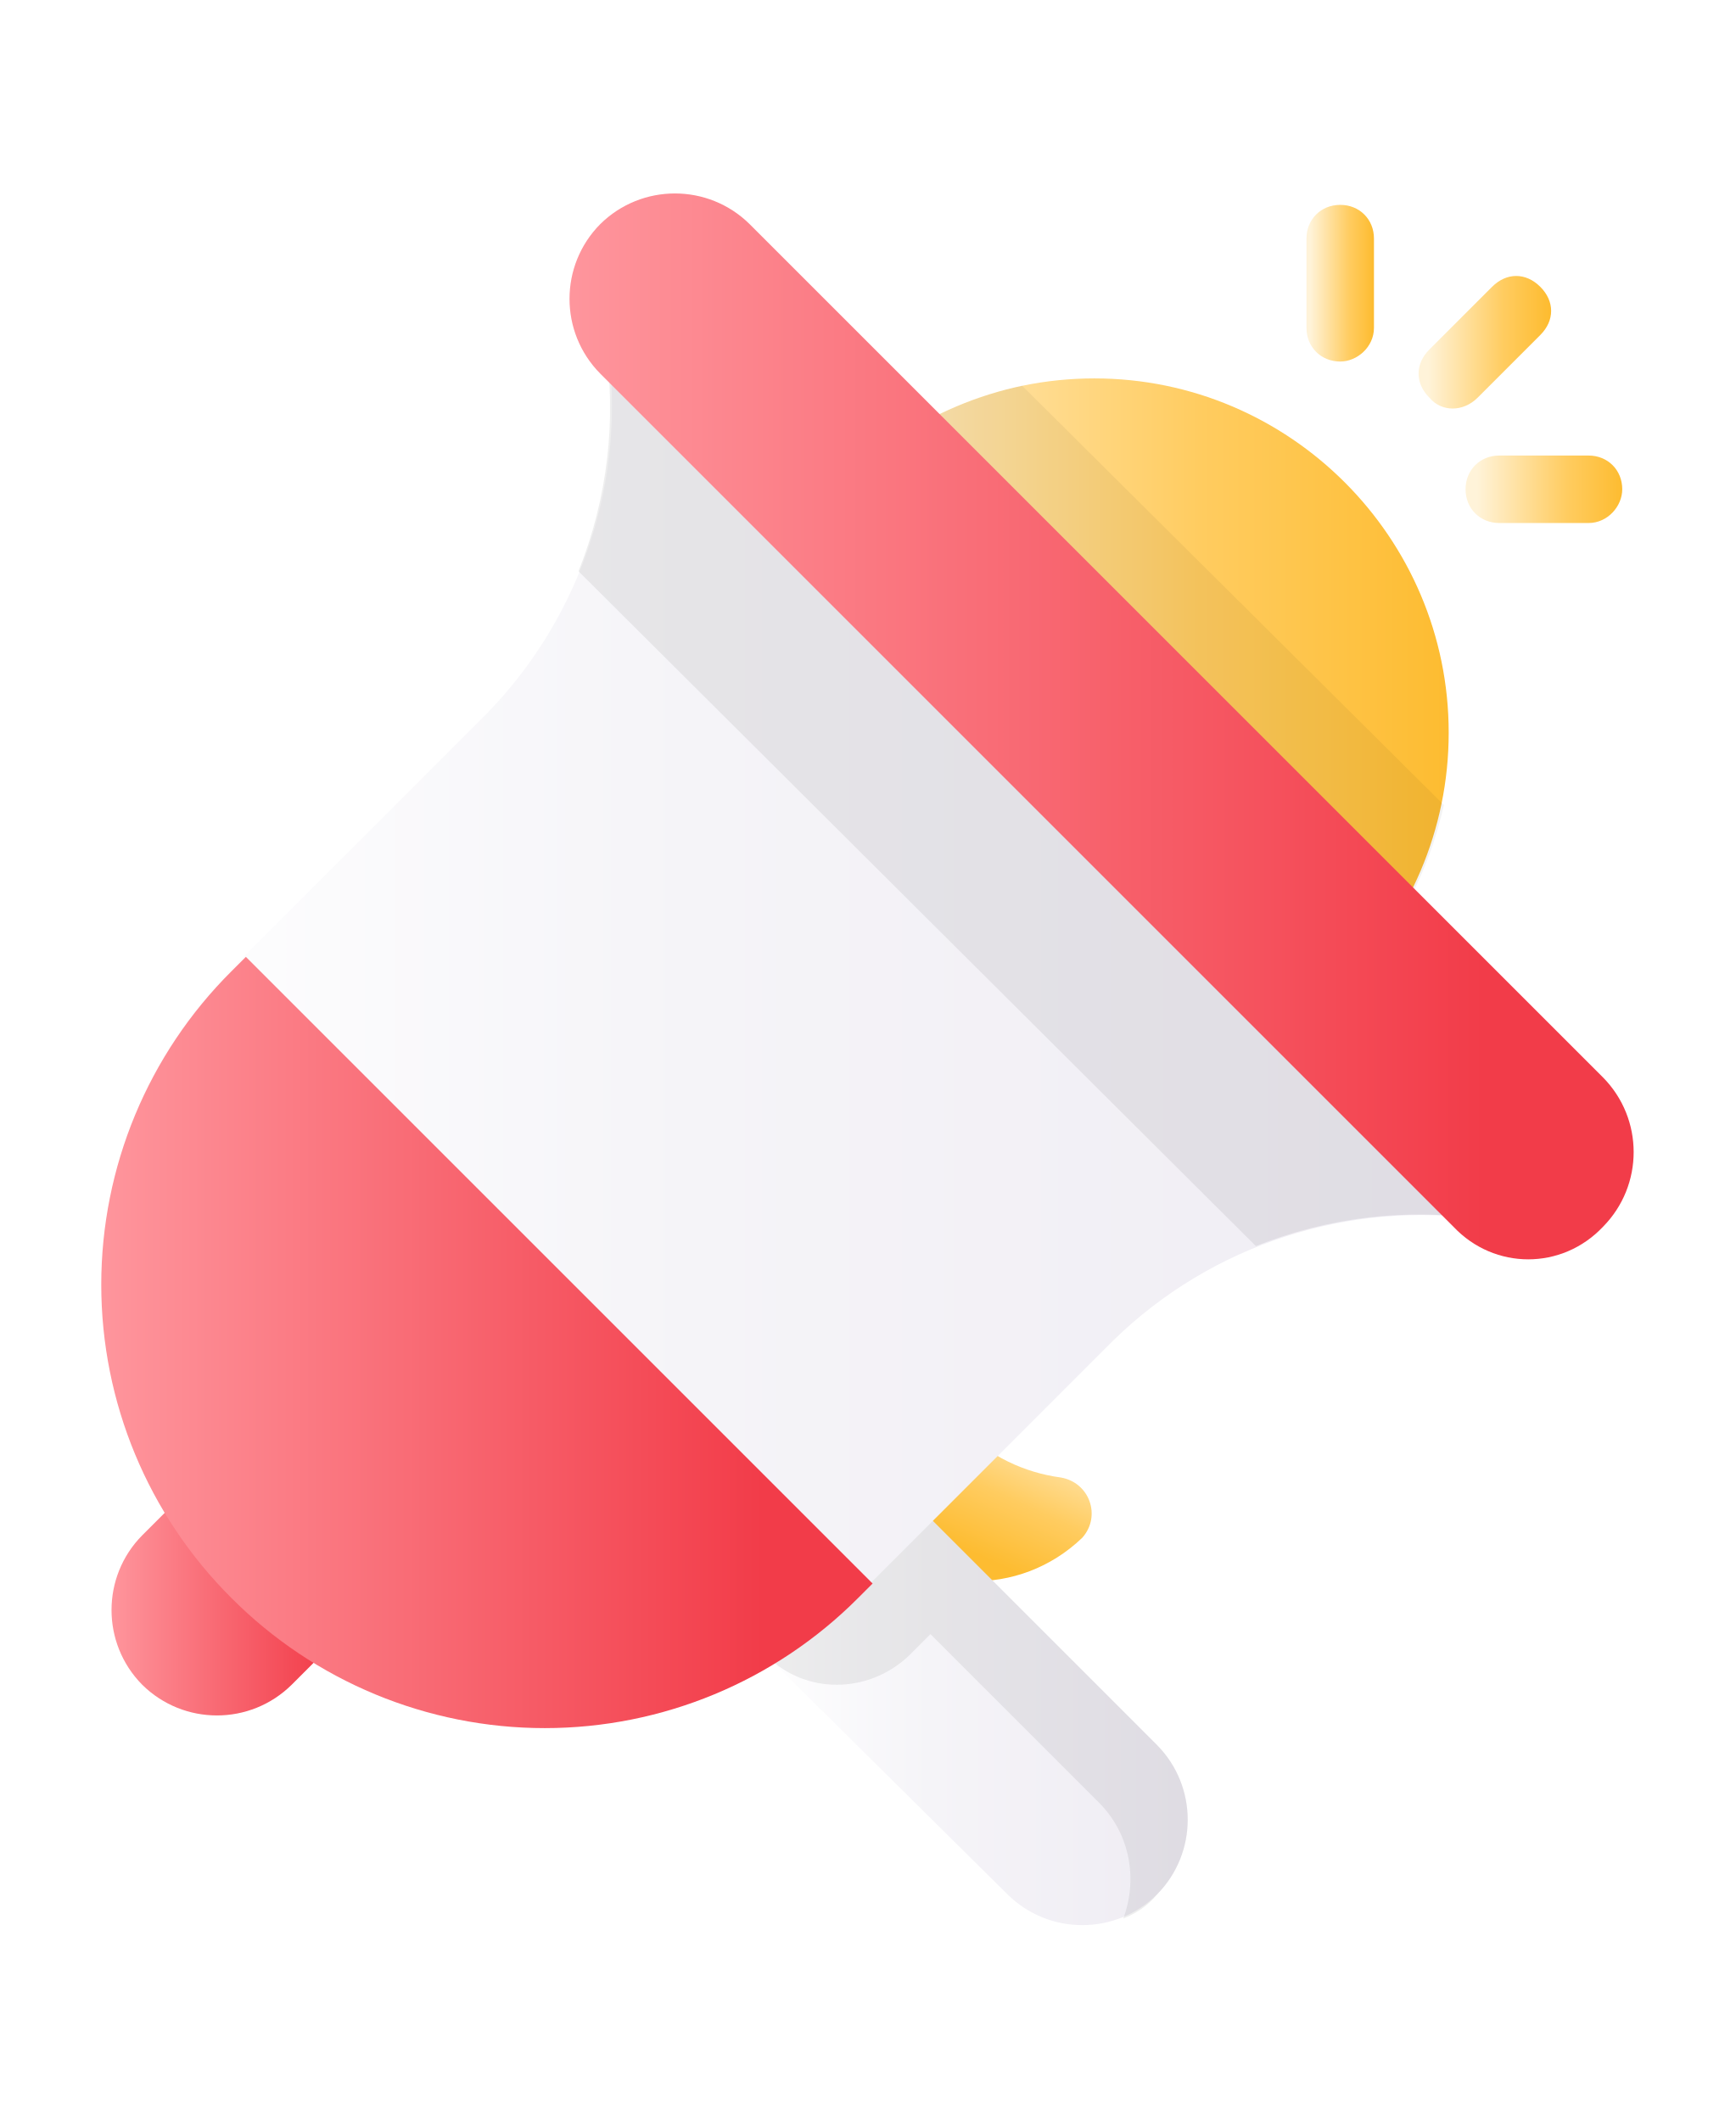
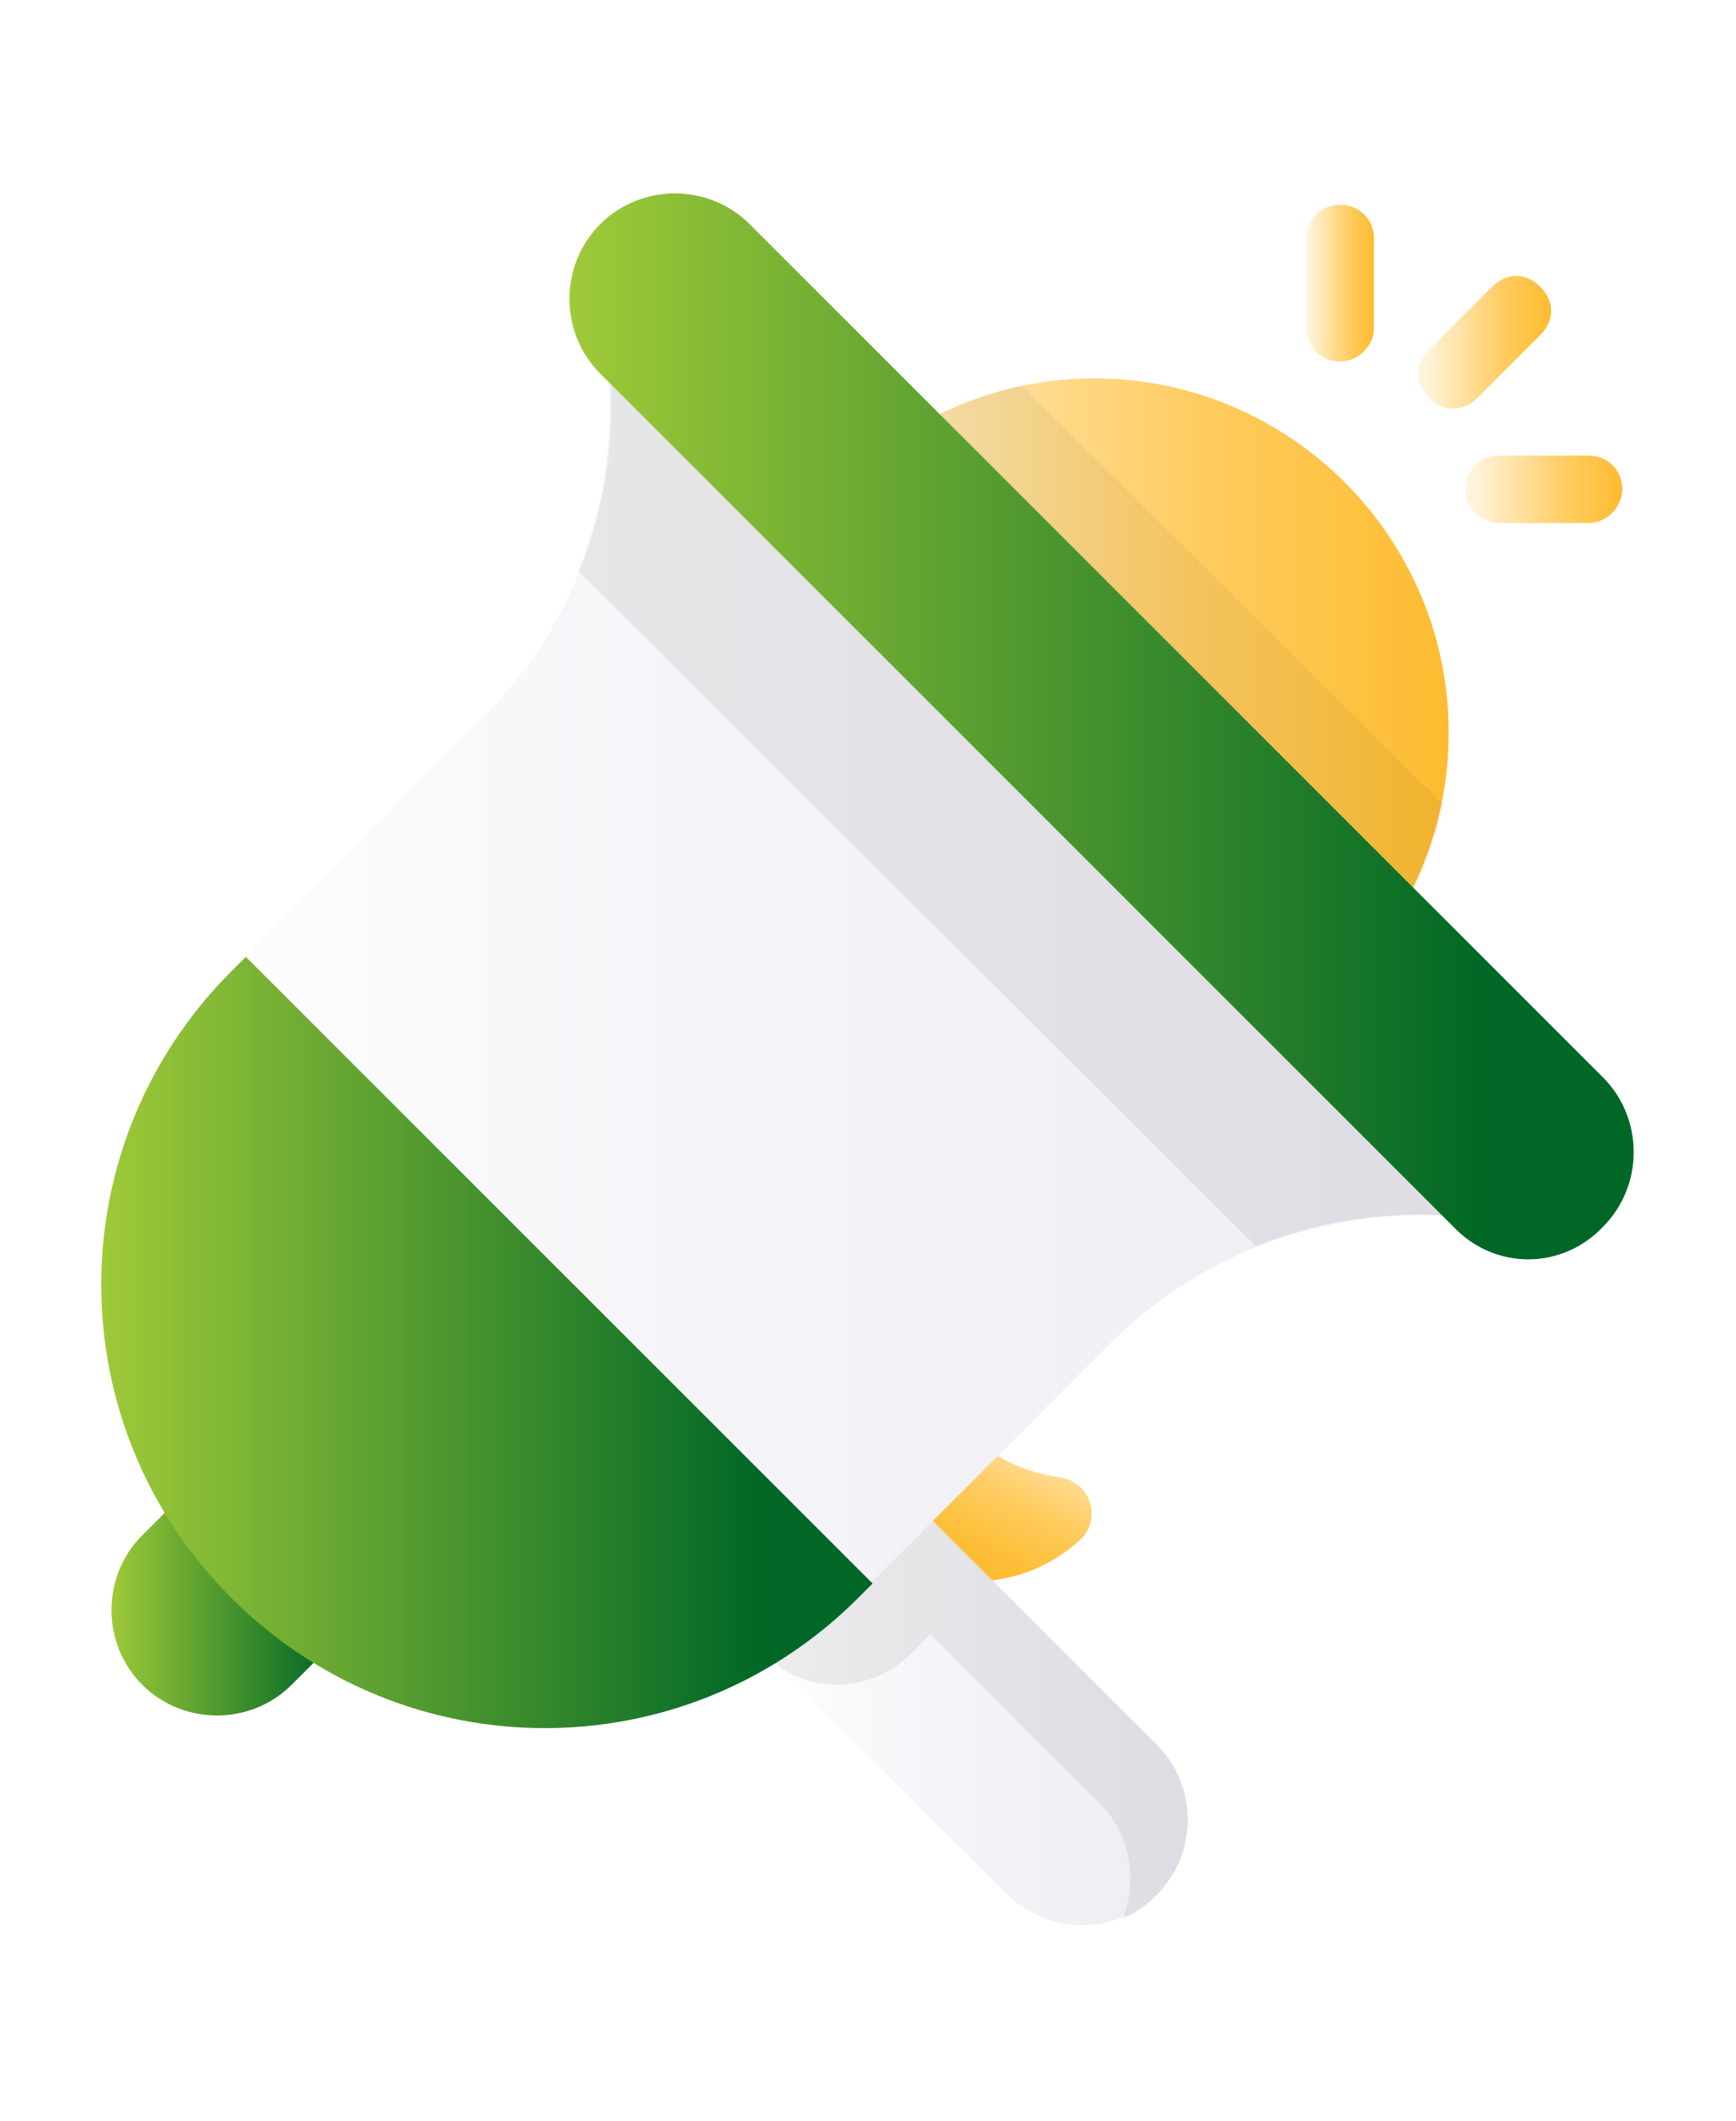
- <svg xmlns="http://www.w3.org/2000/svg" viewBox="0 0 72 88">
-   <linearGradient id="A" gradientUnits="userSpaceOnUse" x1="43.068" y1="57.798" x2="40.068" y2="64.298">
-     <stop offset="0" stop-color="#fff3d9" />
-     <stop offset=".624" stop-color="#ffcc60" />
-     <stop offset="1" stop-color="#fdbc31" />
+ <svg xmlns="http://www.w3.org/2000/svg" version="1.1" id="Layer_1" x="0px" y="0px" viewBox="0 0 72 88" style="enable-background:new 0 0 72 88;" xml:space="preserve">
+   <style type="text/css">
+ 	.st0{fill:url(#SVGID_1_);}
+ 	.st1{fill:url(#SVGID_00000127757115478579013540000009610029730073318077_);}
+ 	.st2{opacity:7.000000e-02;enable-background:new    ;}
+ 	.st3{fill:url(#SVGID_00000098919425913440949360000012638776426580051875_);}
+ 	.st4{opacity:5.000000e-02;enable-background:new    ;}
+ 	.st5{fill:url(#SVGID_00000135657492021596195320000012290505583736905913_);}
+ 	.st6{fill:url(#SVGID_00000061473778822238560950000005103568068291665317_);}
+ 	.st7{fill:url(#SVGID_00000104697396513473213210000013100224722256755091_);}
+ 	.st8{fill:url(#SVGID_00000053534878609332032040000000208765124500779694_);}
+ 	.st9{fill:url(#SVGID_00000084513555931574289110000002452369994775180442_);}
+ 	.st10{fill:url(#SVGID_00000157283010298304449340000009778732541368788103_);}
+ 	.st11{fill:url(#SVGID_00000131328491885585850540000017984346177112824483_);}
+ </style>
+   <linearGradient id="SVGID_1_" gradientUnits="userSpaceOnUse" x1="43.085" y1="32.194" x2="40.085" y2="25.694" gradientTransform="matrix(1 0 0 -1 0 90)">
+     <stop offset="0" style="stop-color:#FFF3D9" />
+     <stop offset="0.624" style="stop-color:#FFCC60" />
+     <stop offset="1" style="stop-color:#FDBC31" />
  </linearGradient>
-   <path d="M40 59.3l-4.2 4.2c2.4 2.7 6.5 2.8 9.1.3.8-.9.3-2.3-.9-2.5-1.5-.2-3-.9-4-2z" fill="url(#A)" />
-   <linearGradient id="B" gradientUnits="userSpaceOnUse" x1="31.138" y1="70.918" x2="49.108" y2="70.918">
-     <stop offset="0" stop-color="#fff" />
-     <stop offset=".416" stop-color="#f5f4f8" />
-     <stop offset="1" stop-color="#efecf3" />
+   <path class="st0" d="M40,59.3l-4.2,4.2c2.4,2.7,6.5,2.8,9.1,0.3c0.8-0.9,0.3-2.3-0.9-2.5C42.5,61.1,41,60.4,40,59.3z" />
+   <linearGradient id="SVGID_00000129200145948328212010000003651606108630112395_" gradientUnits="userSpaceOnUse" x1="31.138" y1="19.163" x2="49.108" y2="19.163" gradientTransform="matrix(1 0 0 -1 0 90)">
+     <stop offset="0" style="stop-color:#FFFFFF" />
+     <stop offset="0.416" style="stop-color:#F5F4F8" />
+     <stop offset="1" style="stop-color:#EFECF3" />
  </linearGradient>
-   <path d="M37.4 61.8L48 72.4a4.41 4.41 0 0 1 0 6.2 4.41 4.41 0 0 1-6.2 0L31.2 68.1l6.2-6.3z" fill="url(#B)" />
-   <path d="M31.2 68.1l.6.6c1.6 1.6 4.2 1.6 5.9 0l.9-.9 7 7c1.3 1.3 1.6 3.2 1 4.8.5-.2 1-.5 1.4-1a4.41 4.41 0 0 0 0-6.2L37.4 61.8l-6.2 6.3z" opacity=".07" enable-background="new" />
-   <linearGradient id="C" gradientUnits="userSpaceOnUse" x1="32.78" y1="30.378" x2="60.012" y2="30.378">
-     <stop offset="0" stop-color="#fff3d9" />
-     <stop offset=".624" stop-color="#ffcc60" />
-     <stop offset="1" stop-color="#fdbc31" />
+   <path style="fill:url(#SVGID_00000129200145948328212010000003651606108630112395_);" d="M37.4,61.8L48,72.4c1.7,1.7,1.7,4.5,0,6.2  c-1.7,1.7-4.5,1.7-6.2,0L31.2,68.1L37.4,61.8z" />
+   <path class="st2" d="M31.2,68.1l0.6,0.6c1.6,1.6,4.2,1.6,5.9,0l0.9-0.9l7,7c1.3,1.3,1.6,3.2,1,4.8c0.5-0.2,1-0.5,1.4-1  c1.7-1.7,1.7-4.5,0-6.2L37.4,61.8L31.2,68.1z" />
+   <linearGradient id="SVGID_00000145773758254610447480000011093335391412086931_" gradientUnits="userSpaceOnUse" x1="32.78" y1="59.6" x2="60.012" y2="59.6" gradientTransform="matrix(1 0 0 -1 0 90)">
+     <stop offset="0" style="stop-color:#FFF3D9" />
+     <stop offset="0.624" style="stop-color:#FFCC60" />
+     <stop offset="1" style="stop-color:#FDBC31" />
  </linearGradient>
-   <path d="M45.4 45.1c8.1 0 14.7-6.6 14.7-14.7s-6.6-14.7-14.7-14.7-14.7 6.6-14.7 14.7 6.6 14.7 14.7 14.7z" fill="url(#C)" />
-   <path d="M34.5 20.6l20.8 20.8.6-.6c2.1-2.1 3.4-4.7 4-7.4L42.4 16c-2.7.6-5.3 1.9-7.4 4-.2.2-.3.4-.5.6z" opacity=".05" enable-background="new" />
-   <linearGradient id="D" gradientUnits="userSpaceOnUse" x1="4.014" y1="41.613" x2="63.425" y2="41.613">
-     <stop offset="0" stop-color="#fff" />
-     <stop offset=".416" stop-color="#f5f4f8" />
-     <stop offset="1" stop-color="#efecf3" />
+   <path style="fill:url(#SVGID_00000145773758254610447480000011093335391412086931_);" d="M45.4,45.1c8.1,0,14.7-6.6,14.7-14.7  s-6.6-14.7-14.7-14.7s-14.7,6.6-14.7,14.7S37.3,45.1,45.4,45.1z" />
+   <path class="st4" d="M34.5,20.6l20.8,20.8l0.6-0.6c2.1-2.1,3.4-4.7,4-7.4L42.4,16c-2.7,0.6-5.3,1.9-7.4,4  C34.8,20.2,34.7,20.4,34.5,20.6z" />
+   <linearGradient id="SVGID_00000103985082150458947400000004716830899229708976_" gradientUnits="userSpaceOnUse" x1="4.014" y1="48.4" x2="63.425" y2="48.4" gradientTransform="matrix(1 0 0 -1 0 90)">
+     <stop offset="0" style="stop-color:#FFFFFF" />
+     <stop offset="0.416" style="stop-color:#F5F4F8" />
+     <stop offset="1" style="stop-color:#EFECF3" />
  </linearGradient>
-   <path d="M20.2 29.6h0L9.6 40.2a18.35 18.35 0 0 0 0 26 18.35 18.35 0 0 0 26 0l10.6-10.6a18.31 18.31 0 0 1 15.4-5l2.6-2.6-36.4-36.4-2.6 2.6a18.31 18.31 0 0 1-5 15.4z" fill="url(#D)" />
-   <path d="M27.8 11.6L64.2 48l-2.6 2.6c-3.2-.5-6.5-.1-9.5 1.1L24 23.7c1.2-3 1.6-6.3 1.1-9.5l2.7-2.6z" opacity=".07" enable-background="new" />
-   <linearGradient id="E" gradientUnits="userSpaceOnUse" x1="4.139" y1="66.005" x2="13.564" y2="66.005">
-     <stop offset="0" stop-color="#ff9aa1" />
-     <stop offset="1" stop-color="#f23c49" />
+   <path style="fill:url(#SVGID_00000103985082150458947400000004716830899229708976_);" d="M20.2,29.6L20.2,29.6L9.6,40.2  c-7.2,7.2-7.2,18.8,0,26c0,0,0,0,0,0c7.2,7.2,18.8,7.2,26,0c0,0,0,0,0,0l10.6-10.6c4.1-4,9.8-5.8,15.4-5l2.6-2.6L27.8,11.6l-2.6,2.6  C26,19.8,24.2,25.5,20.2,29.6z" />
+   <path class="st2" d="M27.8,11.6L64.2,48l-2.6,2.6c-3.2-0.5-6.5-0.1-9.5,1.1L24,23.7c1.2-3,1.6-6.3,1.1-9.5  C25.1,14.2,27.8,11.6,27.8,11.6z" />
+   <linearGradient id="SVGID_00000065063053452589975450000002343555801712278151_" gradientUnits="userSpaceOnUse" x1="4.139" y1="24.013" x2="13.564" y2="24.013" gradientTransform="matrix(1 0 0 -1 0 90)">
+     <stop offset="0" style="stop-color:#A7CF39" />
+     <stop offset="1" style="stop-color:#006726" />
  </linearGradient>
-   <path d="M15 67l-2.9 2.9a4.41 4.41 0 0 1-6.2 0 4.41 4.41 0 0 1 0-6.2l2.9-2.9L15 67z" fill="url(#E)" />
-   <linearGradient id="F" gradientUnits="userSpaceOnUse" x1="2.796" y1="55.651" x2="31.646" y2="55.651">
-     <stop offset="0" stop-color="#ff9aa1" />
-     <stop offset="1" stop-color="#f23c49" />
+   <path style="fill:url(#SVGID_00000065063053452589975450000002343555801712278151_);" d="M15,67l-2.9,2.9c-1.7,1.7-4.5,1.7-6.2,0  c-1.7-1.7-1.7-4.5,0-6.2l2.9-2.9L15,67z" />
+   <linearGradient id="SVGID_00000060024522689979523020000005655857025366178945_" gradientUnits="userSpaceOnUse" x1="2.796" y1="34.3" x2="31.646" y2="34.3" gradientTransform="matrix(1 0 0 -1 0 90)">
+     <stop offset="0" style="stop-color:#A7CF39" />
+     <stop offset="1" style="stop-color:#006726" />
  </linearGradient>
-   <path d="M36.2 65.7l-26-26-.6.6a18.35 18.35 0 0 0 0 26 18.35 18.35 0 0 0 26 0l.6-.6z" fill="url(#F)" />
-   <linearGradient id="G" gradientUnits="userSpaceOnUse" x1="21.668" y1="30.118" x2="61.578" y2="30.118">
-     <stop offset="0" stop-color="#ff9aa1" />
-     <stop offset="1" stop-color="#f23c49" />
+   <path style="fill:url(#SVGID_00000060024522689979523020000005655857025366178945_);" d="M36.2,65.7l-26-26l-0.6,0.6  c-7.2,7.2-7.2,18.8,0,26c0,0,0,0,0,0c7.2,7.2,18.8,7.2,26,0c0,0,0,0,0,0C35.6,66.3,36.2,65.7,36.2,65.7z" />
+   <linearGradient id="SVGID_00000026127361939053856520000002143713891371201973_" gradientUnits="userSpaceOnUse" x1="21.668" y1="59.862" x2="61.578" y2="59.862" gradientTransform="matrix(1 0 0 -1 0 90)">
+     <stop offset="0" style="stop-color:#A7CF39" />
+     <stop offset="1" style="stop-color:#006726" />
  </linearGradient>
-   <path d="M60.3 50.9L24.9 15.5a4.41 4.41 0 0 1 0-6.2 4.41 4.41 0 0 1 6.2 0l35.4 35.4a4.41 4.41 0 0 1 0 6.2c-1.7 1.8-4.5 1.8-6.2 0z" fill="url(#G)" />
-   <linearGradient id="H" gradientUnits="userSpaceOnUse" x1="54.351" y1="11.76" x2="56.962" y2="11.76">
-     <stop offset="0" stop-color="#fff3d9" />
-     <stop offset=".624" stop-color="#ffcc60" />
-     <stop offset="1" stop-color="#fdbc31" />
+   <path style="fill:url(#SVGID_00000026127361939053856520000002143713891371201973_);" d="M60.3,50.9L24.9,15.5  c-1.7-1.7-1.7-4.5,0-6.2c1.7-1.7,4.5-1.7,6.2,0l35.4,35.4c1.7,1.7,1.7,4.5,0,6.2C64.8,52.7,62,52.7,60.3,50.9z" />
+   <linearGradient id="SVGID_00000105416391792827916830000004346708130305837188_" gradientUnits="userSpaceOnUse" x1="54.351" y1="78.25" x2="56.962" y2="78.25" gradientTransform="matrix(1 0 0 -1 0 90)">
+     <stop offset="0" style="stop-color:#FFF3D9" />
+     <stop offset="0.624" style="stop-color:#FFCC60" />
+     <stop offset="1" style="stop-color:#FDBC31" />
  </linearGradient>
-   <path d="M55.6 15c-.8 0-1.4-.6-1.4-1.4V9.9c0-.8.6-1.4 1.4-1.4s1.4.6 1.4 1.4v3.7c0 .8-.7 1.4-1.4 1.4z" fill="url(#H)" />
-   <linearGradient id="I" gradientUnits="userSpaceOnUse" x1="61.265" y1="20.251" x2="67.272" y2="20.251">
-     <stop offset="0" stop-color="#fff3d9" />
-     <stop offset=".624" stop-color="#ffcc60" />
-     <stop offset="1" stop-color="#fdbc31" />
+   <path style="fill:url(#SVGID_00000105416391792827916830000004346708130305837188_);" d="M55.6,15c-0.8,0-1.4-0.6-1.4-1.4V9.9  c0-0.8,0.6-1.4,1.4-1.4S57,9.1,57,9.9v3.7C57,14.4,56.3,15,55.6,15z" />
+   <linearGradient id="SVGID_00000168092823223480202860000013679712397892026500_" gradientUnits="userSpaceOnUse" x1="61.265" y1="69.7" x2="67.272" y2="69.7" gradientTransform="matrix(1 0 0 -1 0 90)">
+     <stop offset="0" style="stop-color:#FFF3D9" />
+     <stop offset="0.624" style="stop-color:#FFCC60" />
+     <stop offset="1" style="stop-color:#FDBC31" />
  </linearGradient>
-   <path d="M65.9 21.7h-3.7c-.8 0-1.4-.6-1.4-1.4s.6-1.4 1.4-1.4h3.7c.8 0 1.4.6 1.4 1.4 0 .7-.6 1.4-1.4 1.4z" fill="url(#I)" />
-   <linearGradient id="J" gradientUnits="userSpaceOnUse" x1="59.24" y1="14.249" x2="64.253" y2="14.249">
-     <stop offset="0" stop-color="#fff3d9" />
-     <stop offset=".624" stop-color="#ffcc60" />
-     <stop offset="1" stop-color="#fdbc31" />
+   <path style="fill:url(#SVGID_00000168092823223480202860000013679712397892026500_);" d="M65.9,21.7h-3.7c-0.8,0-1.4-0.6-1.4-1.4  s0.6-1.4,1.4-1.4h3.7c0.8,0,1.4,0.6,1.4,1.4C67.3,21,66.7,21.7,65.9,21.7z" />
+   <linearGradient id="SVGID_00000074440322525903689140000015711824078336338305_" gradientUnits="userSpaceOnUse" x1="59.24" y1="75.8" x2="64.253" y2="75.8" gradientTransform="matrix(1 0 0 -1 0 90)">
+     <stop offset="0" style="stop-color:#FFF3D9" />
+     <stop offset="0.624" style="stop-color:#FFCC60" />
+     <stop offset="1" style="stop-color:#FDBC31" />
  </linearGradient>
-   <path d="M59.3 16.5c-.6-.6-.6-1.4 0-2l2.6-2.6c.6-.6 1.4-.6 2 0s.6 1.4 0 2l-2.6 2.6c-.6.6-1.5.6-2 0z" fill="url(#J)" />
+   <path style="fill:url(#SVGID_00000074440322525903689140000015711824078336338305_);" d="M59.3,16.5c-0.6-0.6-0.6-1.4,0-2l2.6-2.6  c0.6-0.6,1.4-0.6,2,0c0.6,0.6,0.6,1.4,0,2l-2.6,2.6C60.7,17.1,59.8,17.1,59.3,16.5z" />
</svg>
